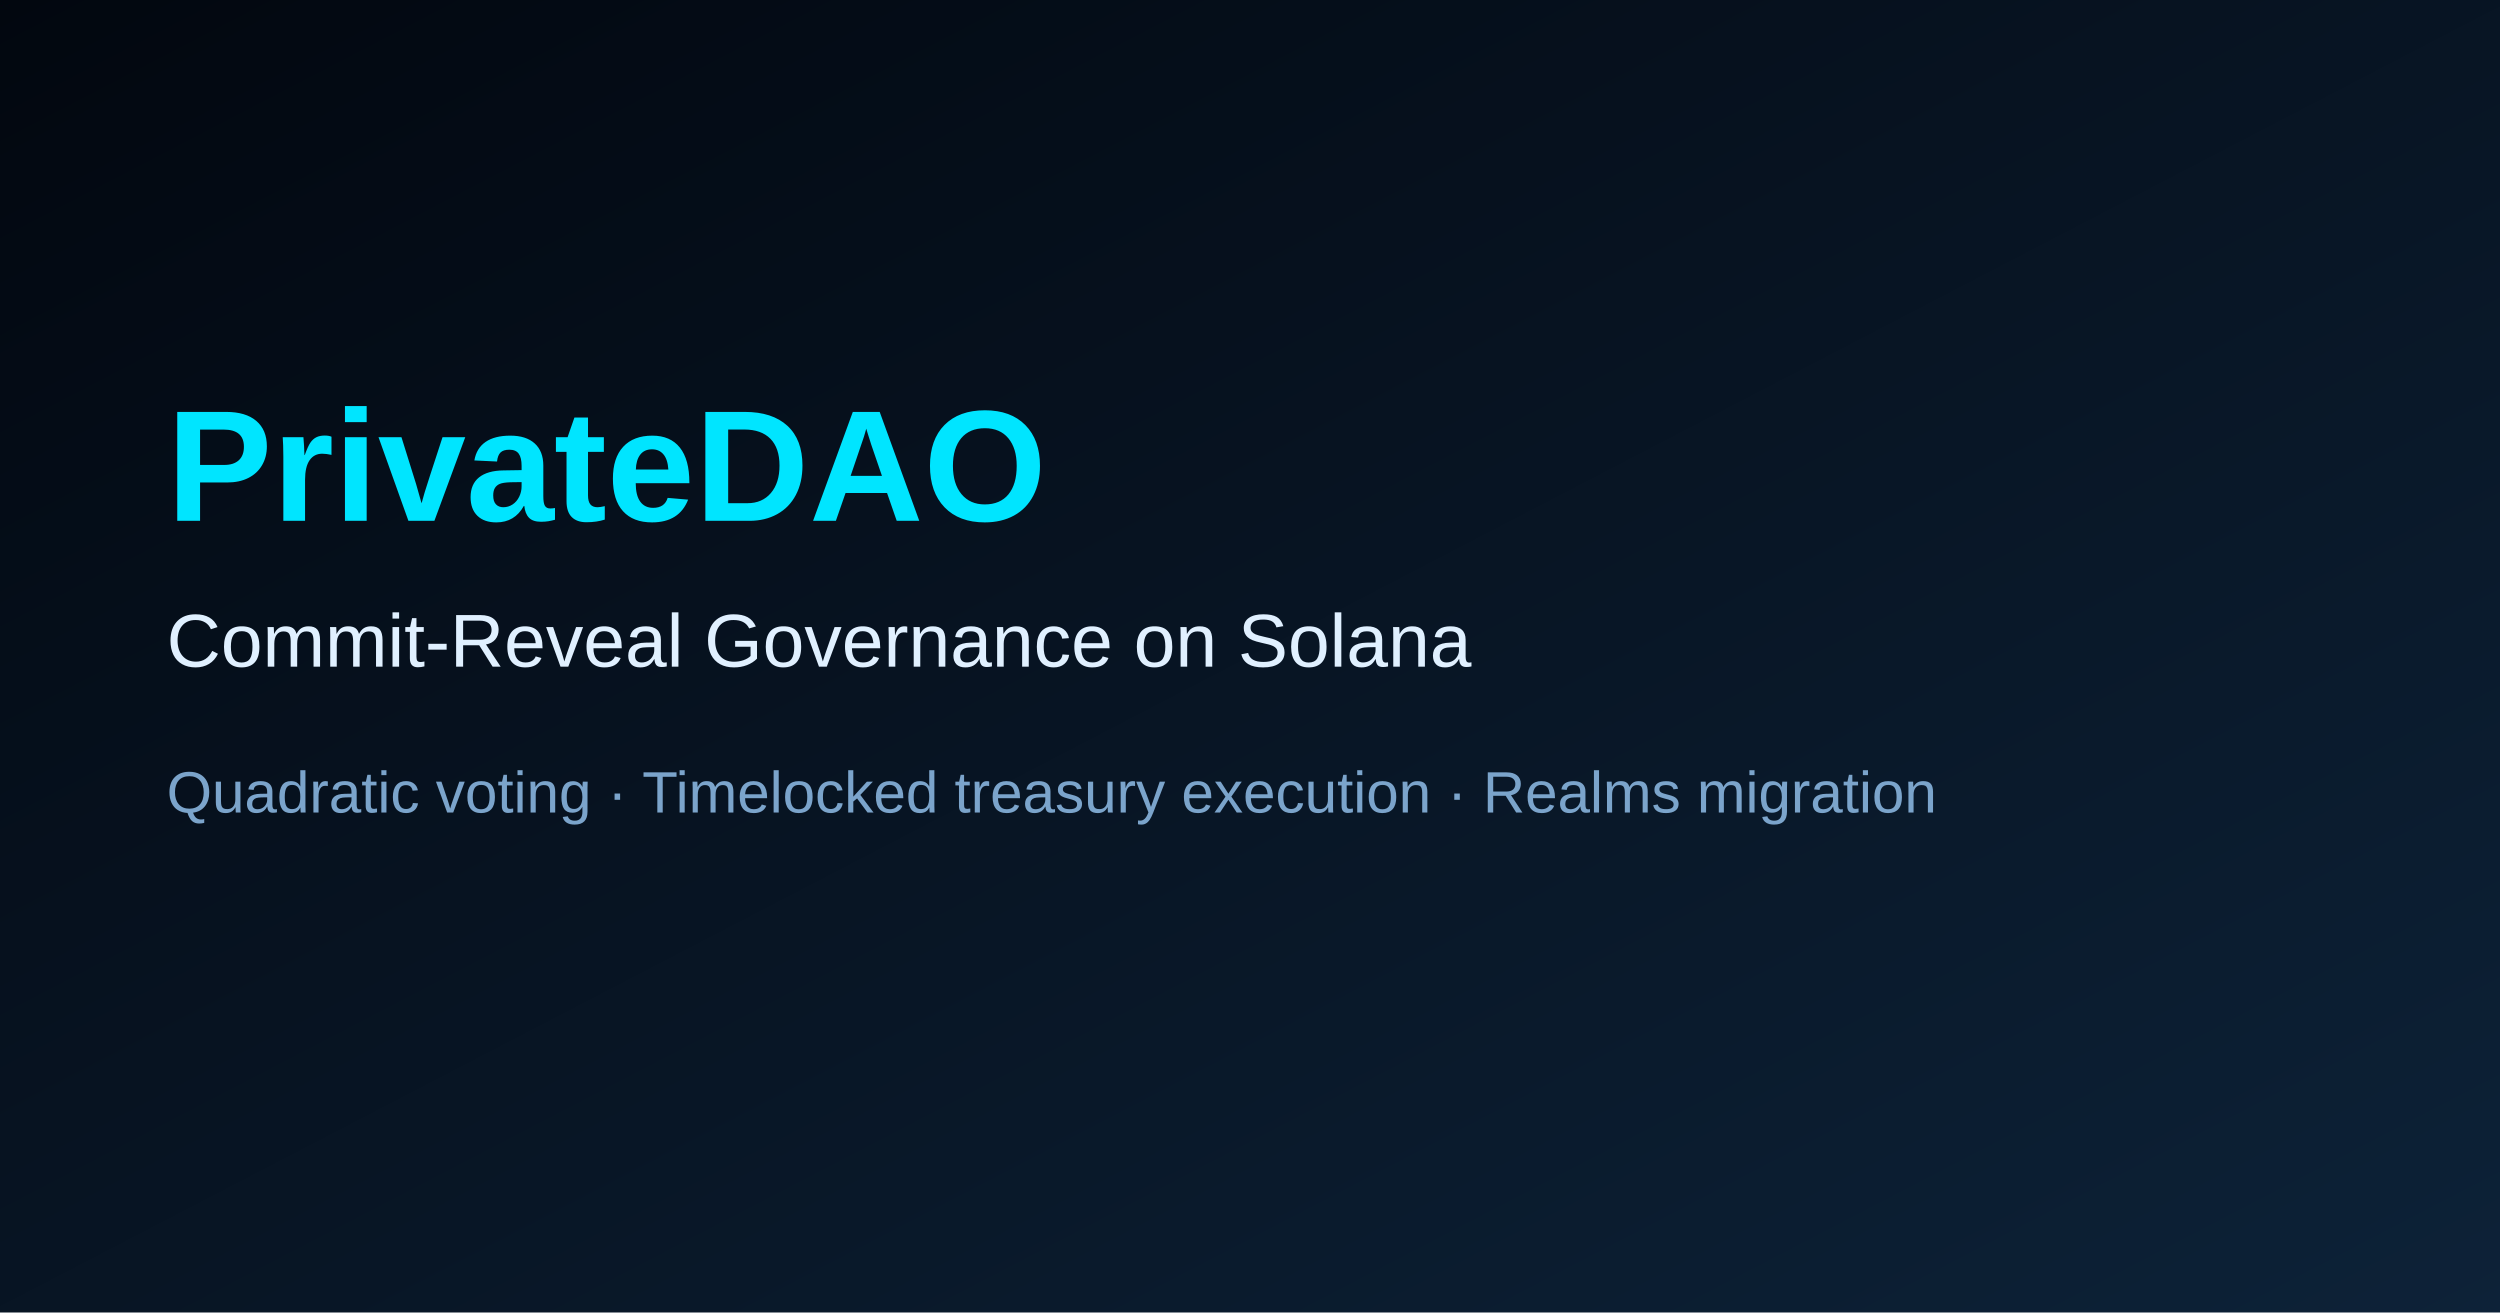
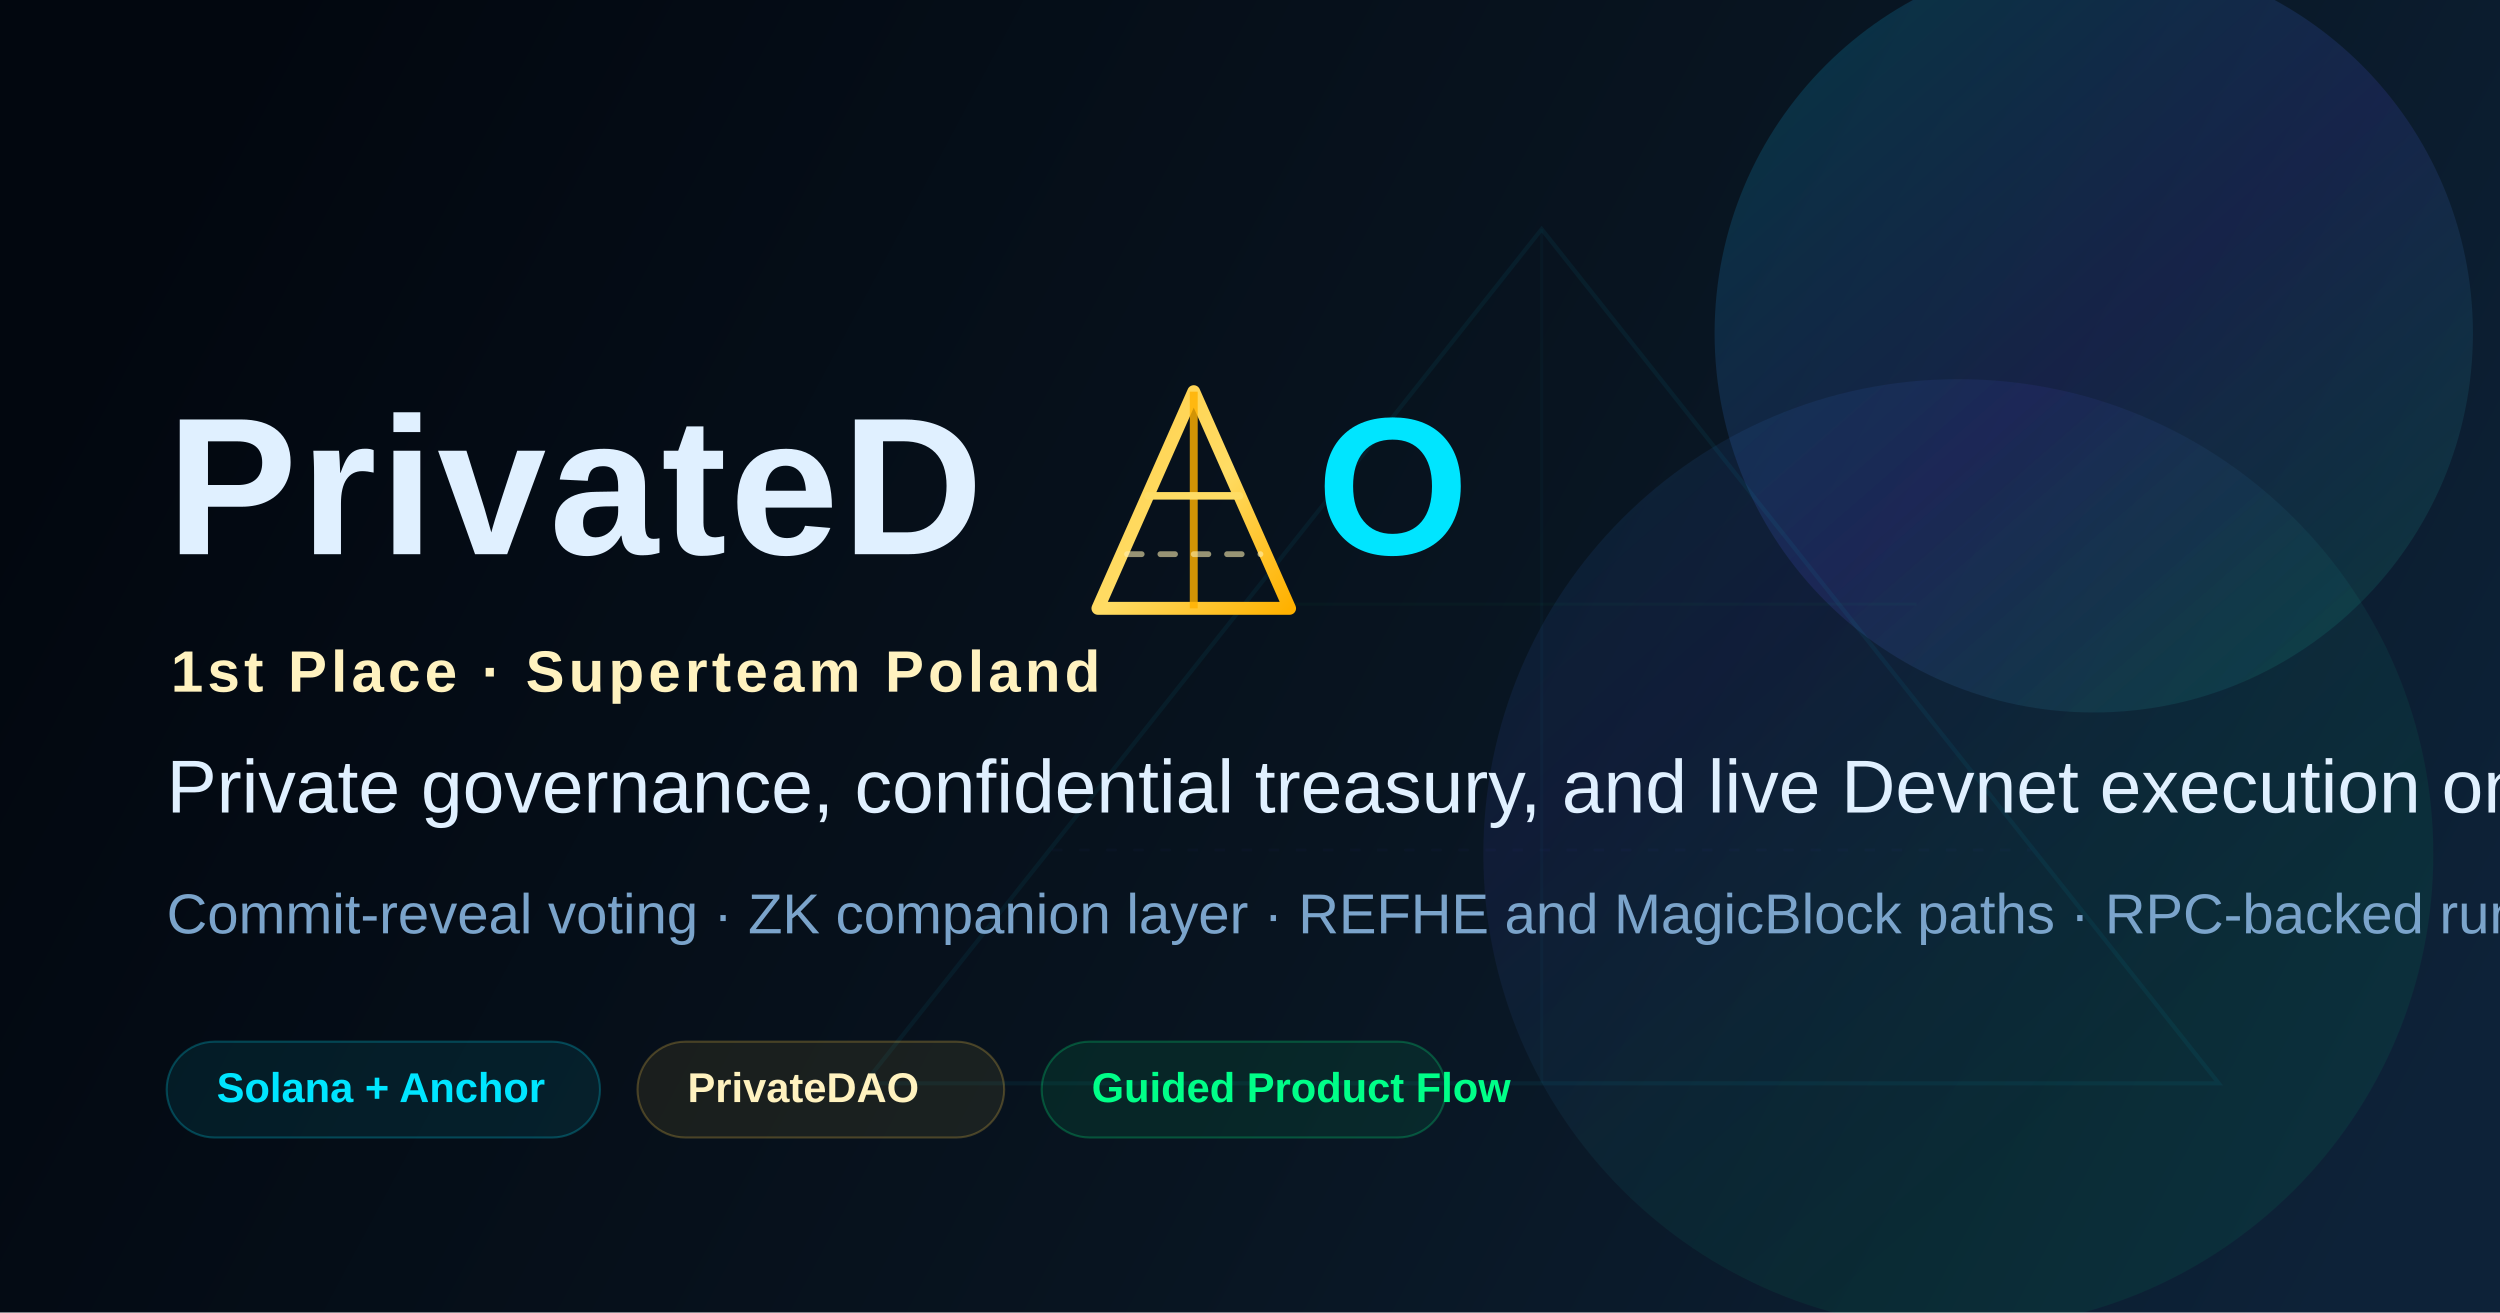
- <svg xmlns="http://www.w3.org/2000/svg" width="1200" height="630" viewBox="0 0 1200 630">
+ <svg xmlns="http://www.w3.org/2000/svg" width="1200" height="630" viewBox="0 0 1200 630" fill="none">
  <defs>
-     <linearGradient id="g" x1="0" y1="0" x2="1" y2="1">
-       <stop offset="0%" stop-color="#02070f" />
-       <stop offset="100%" stop-color="#0d2238" />
+     <linearGradient id="bg" x1="90" y1="70" x2="1120" y2="620" gradientUnits="userSpaceOnUse">
+       <stop stop-color="#02070f" />
+       <stop offset="0.55" stop-color="#081420" />
+       <stop offset="1" stop-color="#0d2238" />
+     </linearGradient>
+     <linearGradient id="glow" x1="690" y1="120" x2="1020" y2="500" gradientUnits="userSpaceOnUse">
+       <stop stop-color="#00e5ff" stop-opacity="0.16" />
+       <stop offset="0.48" stop-color="#5d5cff" stop-opacity="0.14" />
+       <stop offset="1" stop-color="#00ff88" stop-opacity="0.1" />
+     </linearGradient>
+     <linearGradient id="goldEdge" x1="0" y1="0" x2="1" y2="1">
+       <stop stop-color="#ffcf4a" />
+       <stop offset="0.52" stop-color="#ffdc64" />
+       <stop offset="1" stop-color="#ffb100" />
    </linearGradient>
  </defs>
-   <rect width="1200" height="630" fill="url(#g)" />
-   <text x="80" y="250" fill="#00e5ff" font-family="Arial, sans-serif" font-size="76" font-weight="700">PrivateDAO</text>
-   <text x="80" y="320" fill="#e0f0ff" font-family="Arial, sans-serif" font-size="36">Commit-Reveal Governance on Solana</text>
-   <text x="80" y="390" fill="#7ba4cb" font-family="Arial, sans-serif" font-size="28">Quadratic voting · Timelocked treasury execution · Realms migration</text>
+   <rect width="1200" height="630" fill="url(#bg)" />
+   <circle cx="1005" cy="160" r="182" fill="url(#glow)" />
+   <circle cx="940" cy="410" r="228" fill="url(#glow)" opacity="0.6" />
+   <g opacity="0.34">
+     <path d="M740 110 1065 520H415L740 110Z" stroke="#00e5ff" stroke-opacity="0.16" stroke-width="2" />
+     <path d="M740 110V520" stroke="#00e5ff" stroke-opacity="0.08" stroke-width="1.4" />
+     <path d="M560 290H920" stroke="#00ff88" stroke-opacity="0.08" stroke-width="1.4" />
+     <path d="M505 408H975" stroke="#5d5cff" stroke-opacity="0.08" stroke-width="1.2" stroke-dasharray="5 8" />
+   </g>
+   <g transform="translate(80 170)">
+     <text x="0" y="96" fill="#e0f0ff" font-family="Arial, sans-serif" font-size="94" font-weight="700" letter-spacing="1.5">PrivateD</text>
+     <g transform="translate(445 18)">
+       <path d="M48 0 94 104H2L48 0Z" stroke="url(#goldEdge)" stroke-width="6.2" stroke-linejoin="round" />
+       <path d="M48 0V104" stroke="#ffb100" stroke-opacity="0.82" stroke-width="3.8" />
+       <path d="M26 50H70" stroke="#ffdc64" stroke-width="3.6" stroke-linecap="round" />
+       <path d="M16 78H80" stroke="#fff1b3" stroke-opacity="0.58" stroke-width="2.8" stroke-dasharray="7 9" stroke-linecap="round" />
+     </g>
+     <text x="552" y="96" fill="#00e5ff" font-family="Arial, sans-serif" font-size="94" font-weight="700" letter-spacing="1.5">O</text>
+   </g>
+   <text x="82" y="332" fill="#fff2bf" font-family="Arial, sans-serif" font-size="28" font-weight="700" letter-spacing="2">1st Place · Superteam Poland</text>
+   <text x="80" y="390" fill="#e0f0ff" font-family="Arial, sans-serif" font-size="36">Private governance, confidential treasury, and live Devnet execution on Solana.</text>
+   <text x="80" y="448" fill="#7ba4cb" font-family="Arial, sans-serif" font-size="27">Commit-reveal voting · ZK companion layer · REFHE and MagicBlock paths · RPC-backed runtime evidence</text>
+   <g transform="translate(80 500)">
+     <rect width="208" height="46" rx="23" fill="rgba(0,229,255,0.08)" stroke="rgba(0,229,255,0.24)" />
+     <text x="24" y="29" fill="#00e5ff" font-family="Arial, sans-serif" font-size="20" font-weight="700">Solana + Anchor</text>
+   </g>
+   <g transform="translate(306 500)">
+     <rect width="176" height="46" rx="23" fill="rgba(255,207,74,0.08)" stroke="rgba(255,207,74,0.24)" />
+     <text x="24" y="29" fill="#fff2bf" font-family="Arial, sans-serif" font-size="20" font-weight="700">PrivateDAO</text>
+   </g>
+   <g transform="translate(500 500)">
+     <rect width="194" height="46" rx="23" fill="rgba(0,255,136,0.08)" stroke="rgba(0,255,136,0.24)" />
+     <text x="24" y="29" fill="#00ff88" font-family="Arial, sans-serif" font-size="20" font-weight="700">Guided Product Flow</text>
+   </g>
</svg>
